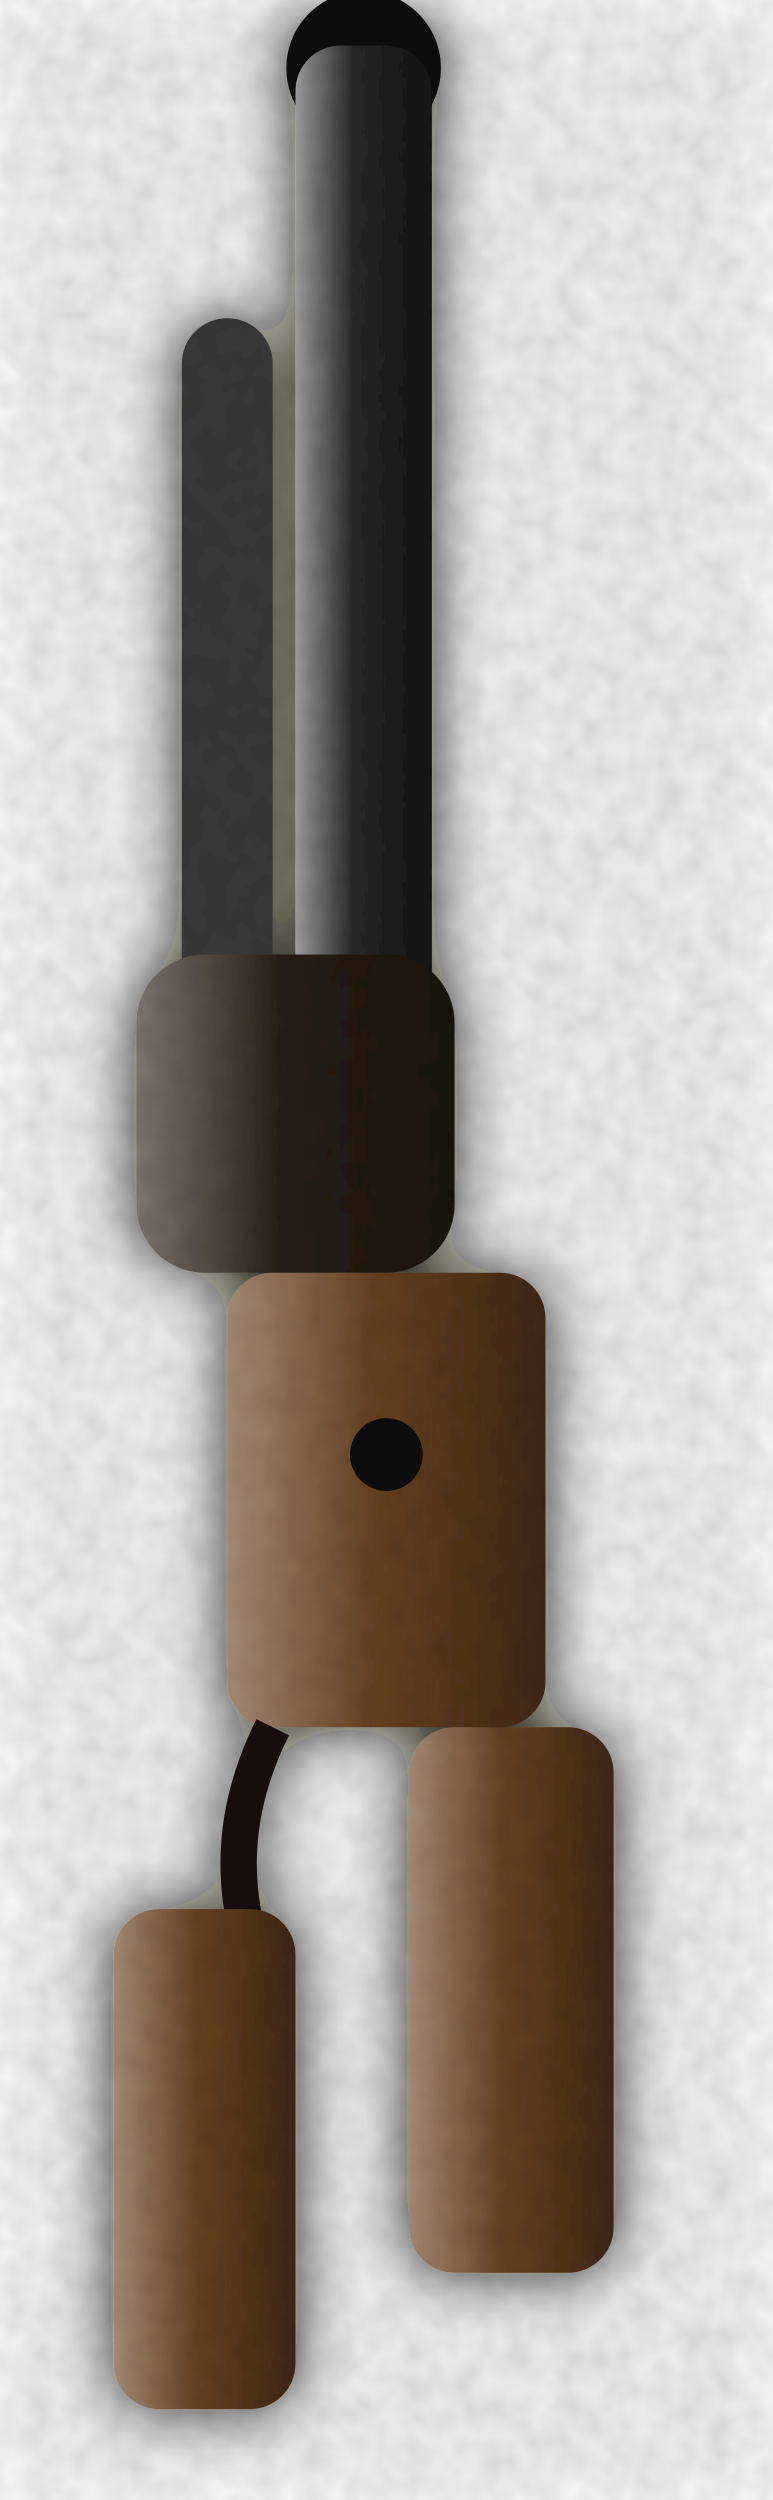
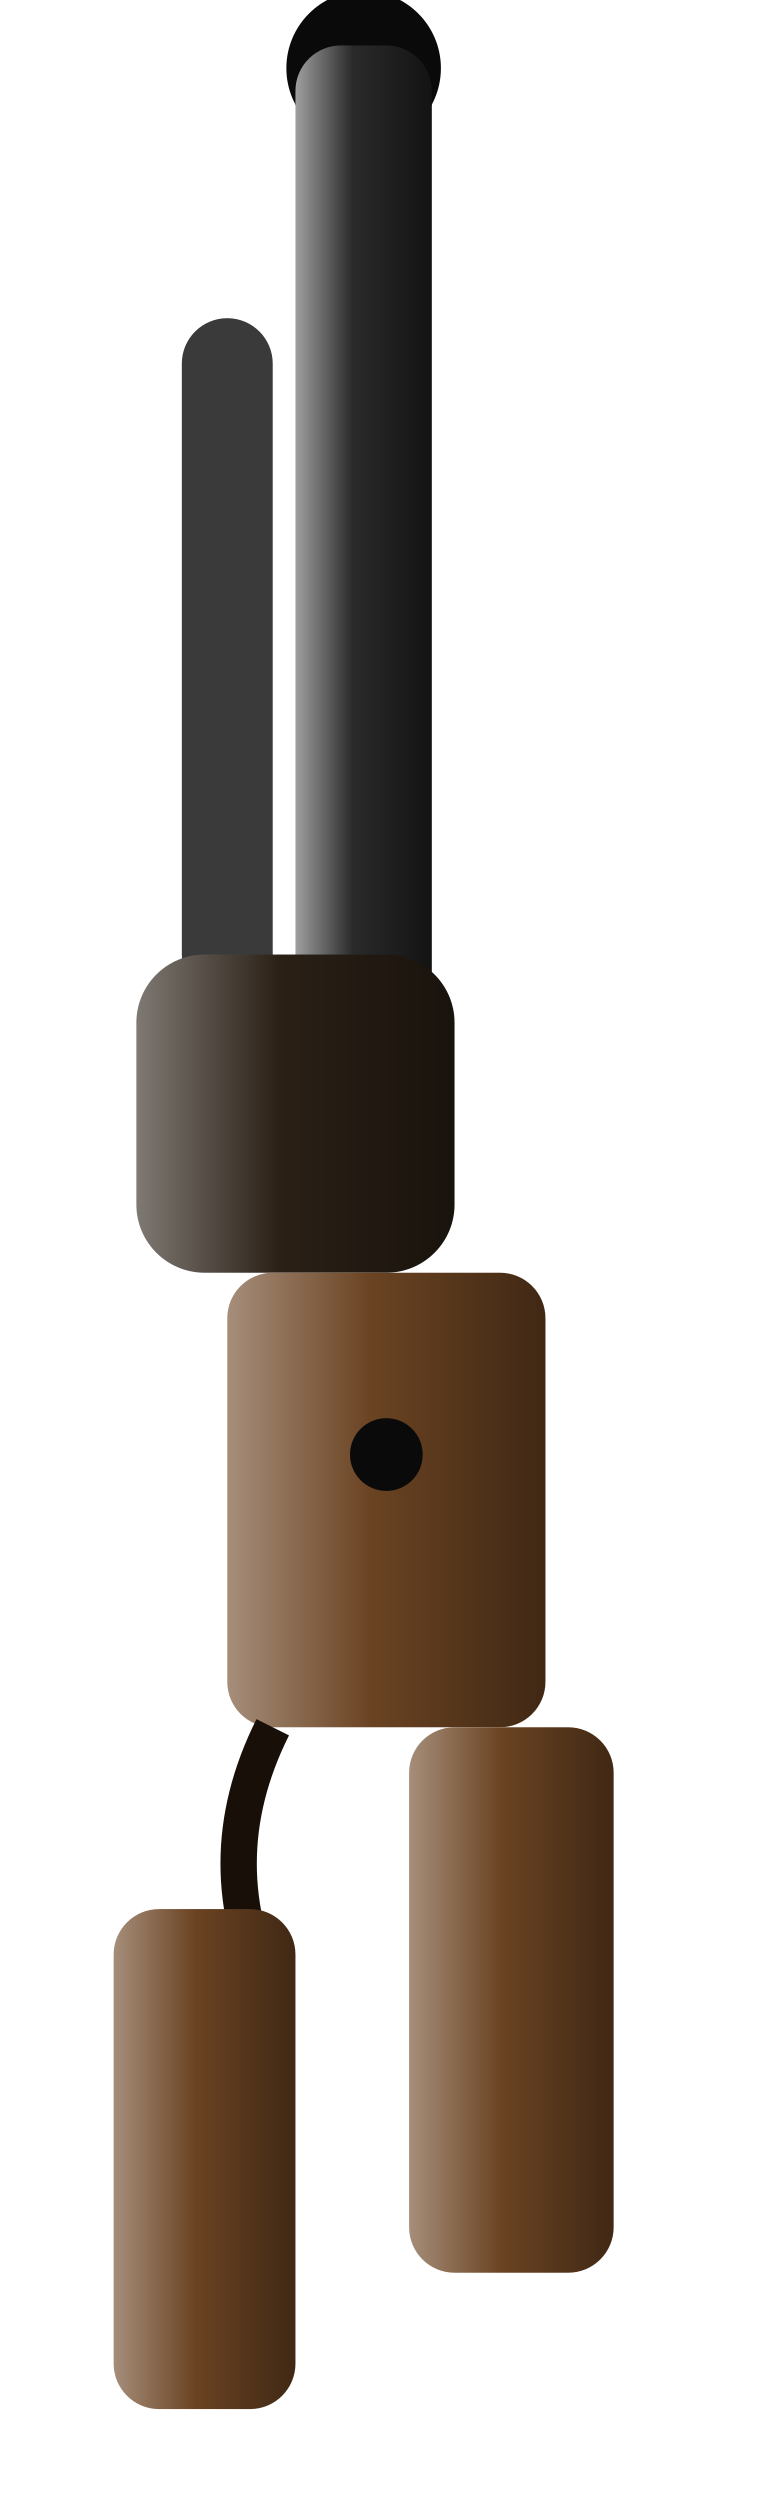
<svg xmlns="http://www.w3.org/2000/svg" viewBox="0 0 34 110">
  <defs>
-     <filter id="fxOutline" x="-40%" y="-40%" width="180%" height="180%">
-       <feTurbulence type="fractalNoise" baseFrequency="0.85" numOctaves="2" seed="7" result="fxn" />
-       <feDisplacementMap in="SourceGraphic" in2="fxn" scale="2.6" xChannelSelector="R" yChannelSelector="G" result="fxrough" />
-       <feDropShadow in="fxrough" dx="0" dy="0" stdDeviation="1.3" flood-color="#0c0804" flood-opacity="0.85" />
-     </filter>
    <filter id="fxBlur" x="-60%" y="-60%" width="220%" height="220%">
      <feGaussianBlur stdDeviation="1.6" />
    </filter>
    <linearGradient id="bl" x1="0%" y1="0%" x2="100%" y2="0%">
      <stop offset="0%" stop-color="#9f9f9f" />
      <stop offset="42%" stop-color="#2a2a2a" />
      <stop offset="100%" stop-color="#131313" />
    </linearGradient>
    <linearGradient id="wood" x1="0%" y1="0%" x2="100%" y2="0%">
      <stop offset="0%" stop-color="#a68e7a" />
      <stop offset="45%" stop-color="#6a4322" />
      <stop offset="100%" stop-color="#402814" />
    </linearGradient>
    <linearGradient id="pump" x1="0%" y1="0%" x2="100%" y2="0%">
      <stop offset="0%" stop-color="#7f7973" />
      <stop offset="45%" stop-color="#2a2016" />
      <stop offset="100%" stop-color="#19130d" />
    </linearGradient>
-     <filter id="fxGrain" x="0" y="0" width="100%" height="100%">
-       <feTurbulence type="fractalNoise" baseFrequency="0.9" numOctaves="2" seed="3" result="n" />
-       <feColorMatrix in="n" type="matrix" values="0 0 0 0 0  0 0 0 0 0  0 0 0 0 0  0.9 0 0 0 0" />
-     </filter>
  </defs>
-   <g filter="url(#fxOutline)">
-     <circle cx="16" cy="3" r="3.4" fill="#0a0a0a" />
-     <rect x="13" y="2" width="6" height="46" rx="2" fill="url(#bl)" />
-     <rect x="8" y="14" width="4" height="30" rx="2" fill="#3a3a3a" />
-     <rect x="6" y="42" width="14" height="14" rx="3" fill="url(#pump)" />
-     <rect x="10" y="56" width="14" height="20" rx="2" fill="url(#wood)" />
-     <circle cx="17" cy="64" r="1.6" fill="#0a0a0a" />
-     <path d="M12 76 Q9 82 12 88" stroke="#170f08" stroke-width="1.6" fill="none" />
-     <rect x="18" y="76" width="9" height="24" rx="2" fill="url(#wood)" />
-     <rect x="5" y="84" width="8" height="22" rx="2" fill="url(#wood)" />
-     <rect x="0" y="0" width="34" height="110" filter="url(#fxGrain)" opacity="0.14" style="mix-blend-mode:overlay" pointer-events="none" />
-   </g>
+   <circle cx="16" cy="3" r="3.4" fill="#0a0a0a" />
+   <rect x="13" y="2" width="6" height="46" rx="2" fill="url(#bl)" />
+   <rect x="8" y="14" width="4" height="30" rx="2" fill="#3a3a3a" />
+   <rect x="6" y="42" width="14" height="14" rx="3" fill="url(#pump)" />
+   <rect x="10" y="56" width="14" height="20" rx="2" fill="url(#wood)" />
+   <circle cx="17" cy="64" r="1.6" fill="#0a0a0a" />
+   <path d="M12 76 Q9 82 12 88" stroke="#170f08" stroke-width="1.6" fill="none" />
+   <rect x="18" y="76" width="9" height="24" rx="2" fill="url(#wood)" />
+   <rect x="5" y="84" width="8" height="22" rx="2" fill="url(#wood)" />
</svg>
